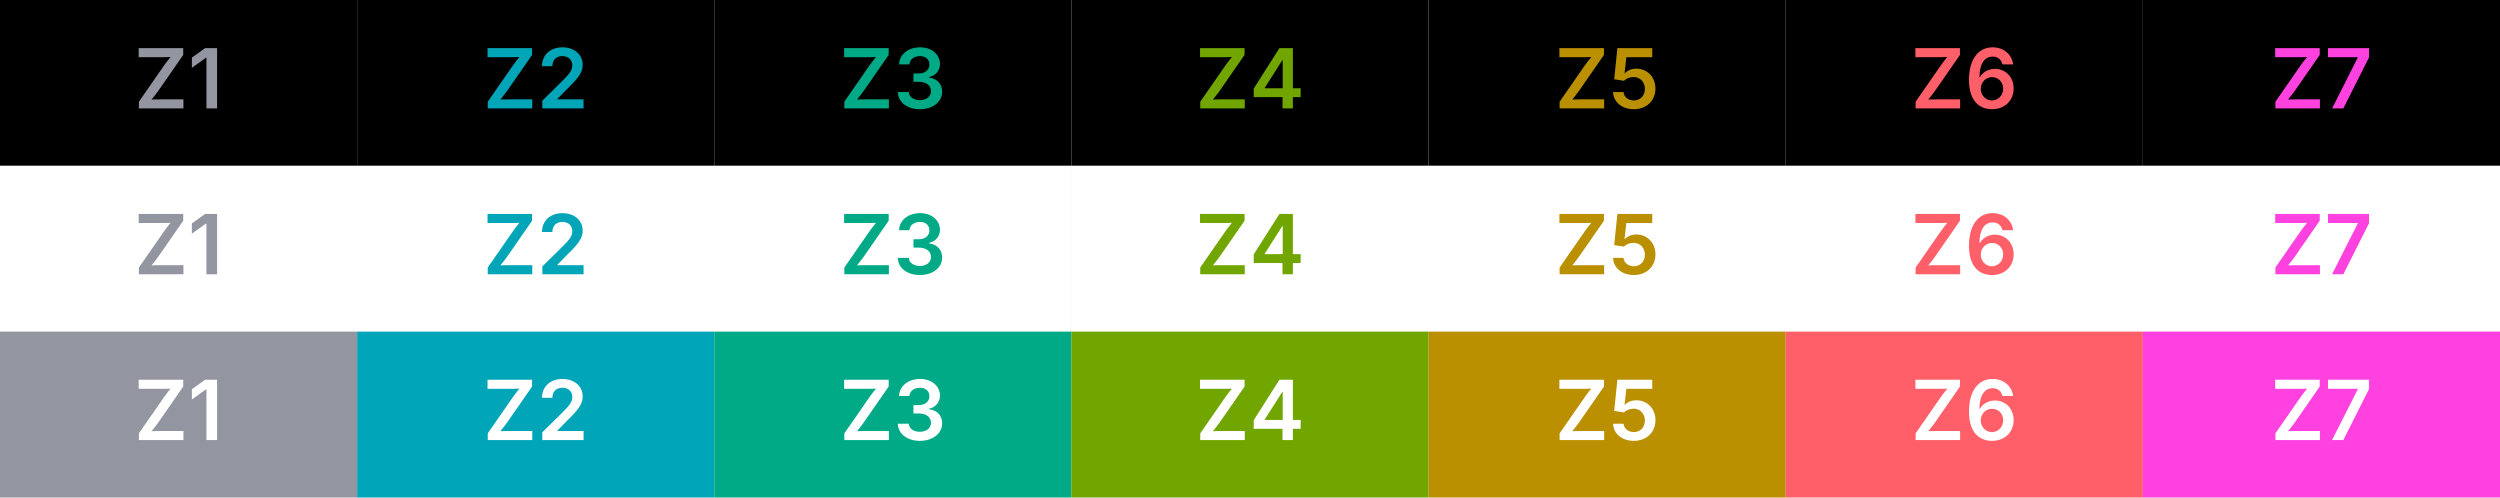
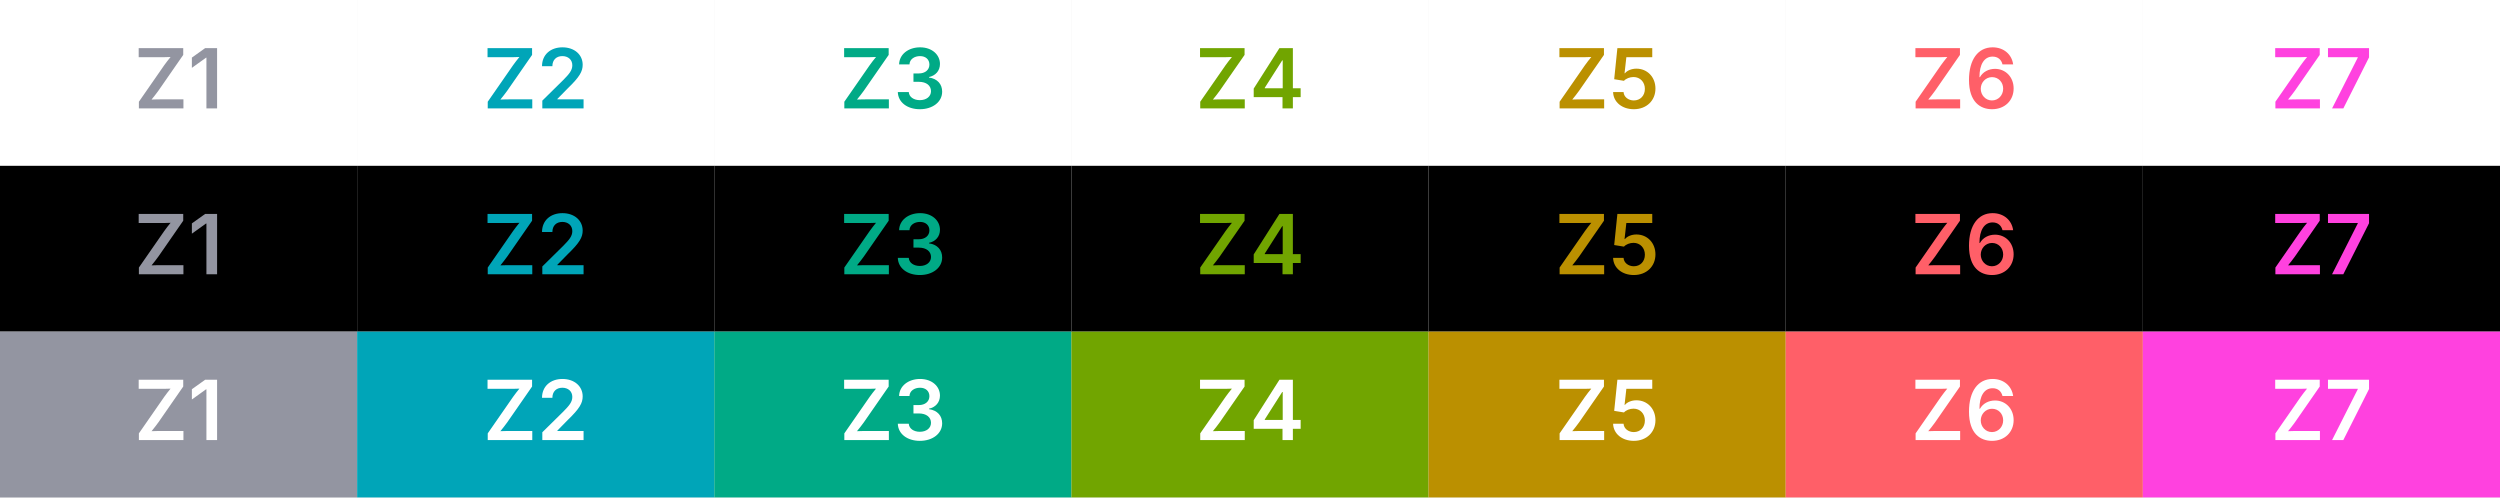
<svg xmlns="http://www.w3.org/2000/svg" width="392" height="78" viewBox="0 0 392 78">
-   <rect x="0" y="0" width="56" height="26" fill="#000000" />
+   <rect x="0" y="0" width="56" height="26" fill="#FFFFFF" />
  <text x="28.0" y="17.0" font-family="-apple-system, system-ui, sans-serif" font-size="13" font-weight="600" fill="#9395A1" text-anchor="middle">Z1</text>
-   <rect x="56" y="0" width="56" height="26" fill="#000000" />
+   <rect x="56" y="0" width="56" height="26" fill="#FFFFFF" />
  <text x="84.0" y="17.0" font-family="-apple-system, system-ui, sans-serif" font-size="13" font-weight="600" fill="#00A5B8" text-anchor="middle">Z2</text>
-   <rect x="112" y="0" width="56" height="26" fill="#000000" />
+   <rect x="112" y="0" width="56" height="26" fill="#FFFFFF" />
  <text x="140.0" y="17.0" font-family="-apple-system, system-ui, sans-serif" font-size="13" font-weight="600" fill="#00AA86" text-anchor="middle">Z3</text>
-   <rect x="168" y="0" width="56" height="26" fill="#000000" />
+   <rect x="168" y="0" width="56" height="26" fill="#FFFFFF" />
  <text x="196.0" y="17.0" font-family="-apple-system, system-ui, sans-serif" font-size="13" font-weight="600" fill="#71A500" text-anchor="middle">Z4</text>
-   <rect x="224" y="0" width="56" height="26" fill="#000000" />
+   <rect x="224" y="0" width="56" height="26" fill="#FFFFFF" />
  <text x="252.0" y="17.0" font-family="-apple-system, system-ui, sans-serif" font-size="13" font-weight="600" fill="#BB9000" text-anchor="middle">Z5</text>
-   <rect x="280" y="0" width="56" height="26" fill="#000000" />
+   <rect x="280" y="0" width="56" height="26" fill="#FFFFFF" />
  <text x="308.0" y="17.0" font-family="-apple-system, system-ui, sans-serif" font-size="13" font-weight="600" fill="#FF5F68" text-anchor="middle">Z6</text>
-   <rect x="336" y="0" width="56" height="26" fill="#000000" />
+   <rect x="336" y="0" width="56" height="26" fill="#FFFFFF" />
  <text x="364.0" y="17.0" font-family="-apple-system, system-ui, sans-serif" font-size="13" font-weight="600" fill="#FF41DF" text-anchor="middle">Z7</text>
-   <rect x="0" y="26" width="56" height="26" fill="#FFFFFF" />
+   <rect x="0" y="26" width="56" height="26" fill="#000000" />
  <text x="28.0" y="43.0" font-family="-apple-system, system-ui, sans-serif" font-size="13" font-weight="600" fill="#9395A1" text-anchor="middle">Z1</text>
-   <rect x="56" y="26" width="56" height="26" fill="#FFFFFF" />
+   <rect x="56" y="26" width="56" height="26" fill="#000000" />
  <text x="84.0" y="43.0" font-family="-apple-system, system-ui, sans-serif" font-size="13" font-weight="600" fill="#00A5B8" text-anchor="middle">Z2</text>
-   <rect x="112" y="26" width="56" height="26" fill="#FFFFFF" />
+   <rect x="112" y="26" width="56" height="26" fill="#000000" />
  <text x="140.0" y="43.0" font-family="-apple-system, system-ui, sans-serif" font-size="13" font-weight="600" fill="#00AA86" text-anchor="middle">Z3</text>
-   <rect x="168" y="26" width="56" height="26" fill="#FFFFFF" />
+   <rect x="168" y="26" width="56" height="26" fill="#000000" />
  <text x="196.0" y="43.0" font-family="-apple-system, system-ui, sans-serif" font-size="13" font-weight="600" fill="#71A500" text-anchor="middle">Z4</text>
-   <rect x="224" y="26" width="56" height="26" fill="#FFFFFF" />
+   <rect x="224" y="26" width="56" height="26" fill="#000000" />
  <text x="252.0" y="43.0" font-family="-apple-system, system-ui, sans-serif" font-size="13" font-weight="600" fill="#BB9000" text-anchor="middle">Z5</text>
-   <rect x="280" y="26" width="56" height="26" fill="#FFFFFF" />
+   <rect x="280" y="26" width="56" height="26" fill="#000000" />
  <text x="308.0" y="43.0" font-family="-apple-system, system-ui, sans-serif" font-size="13" font-weight="600" fill="#FF5F68" text-anchor="middle">Z6</text>
-   <rect x="336" y="26" width="56" height="26" fill="#FFFFFF" />
+   <rect x="336" y="26" width="56" height="26" fill="#000000" />
  <text x="364.0" y="43.0" font-family="-apple-system, system-ui, sans-serif" font-size="13" font-weight="600" fill="#FF41DF" text-anchor="middle">Z7</text>
  <rect x="0" y="52" width="56" height="26" fill="#9395A1" />
  <text x="28.0" y="69.0" font-family="-apple-system, system-ui, sans-serif" font-size="13" font-weight="600" fill="#FFFFFF" text-anchor="middle">Z1</text>
  <rect x="56" y="52" width="56" height="26" fill="#00A5B8" />
  <text x="84.0" y="69.0" font-family="-apple-system, system-ui, sans-serif" font-size="13" font-weight="600" fill="#FFFFFF" text-anchor="middle">Z2</text>
  <rect x="112" y="52" width="56" height="26" fill="#00AA86" />
  <text x="140.0" y="69.0" font-family="-apple-system, system-ui, sans-serif" font-size="13" font-weight="600" fill="#FFFFFF" text-anchor="middle">Z3</text>
  <rect x="168" y="52" width="56" height="26" fill="#71A500" />
  <text x="196.0" y="69.0" font-family="-apple-system, system-ui, sans-serif" font-size="13" font-weight="600" fill="#FFFFFF" text-anchor="middle">Z4</text>
  <rect x="224" y="52" width="56" height="26" fill="#BB9000" />
  <text x="252.0" y="69.0" font-family="-apple-system, system-ui, sans-serif" font-size="13" font-weight="600" fill="#FFFFFF" text-anchor="middle">Z5</text>
  <rect x="280" y="52" width="56" height="26" fill="#FF5F68" />
  <text x="308.0" y="69.0" font-family="-apple-system, system-ui, sans-serif" font-size="13" font-weight="600" fill="#FFFFFF" text-anchor="middle">Z6</text>
  <rect x="336" y="52" width="56" height="26" fill="#FF41DF" />
  <text x="364.0" y="69.0" font-family="-apple-system, system-ui, sans-serif" font-size="13" font-weight="600" fill="#FFFFFF" text-anchor="middle">Z7</text>
</svg>
